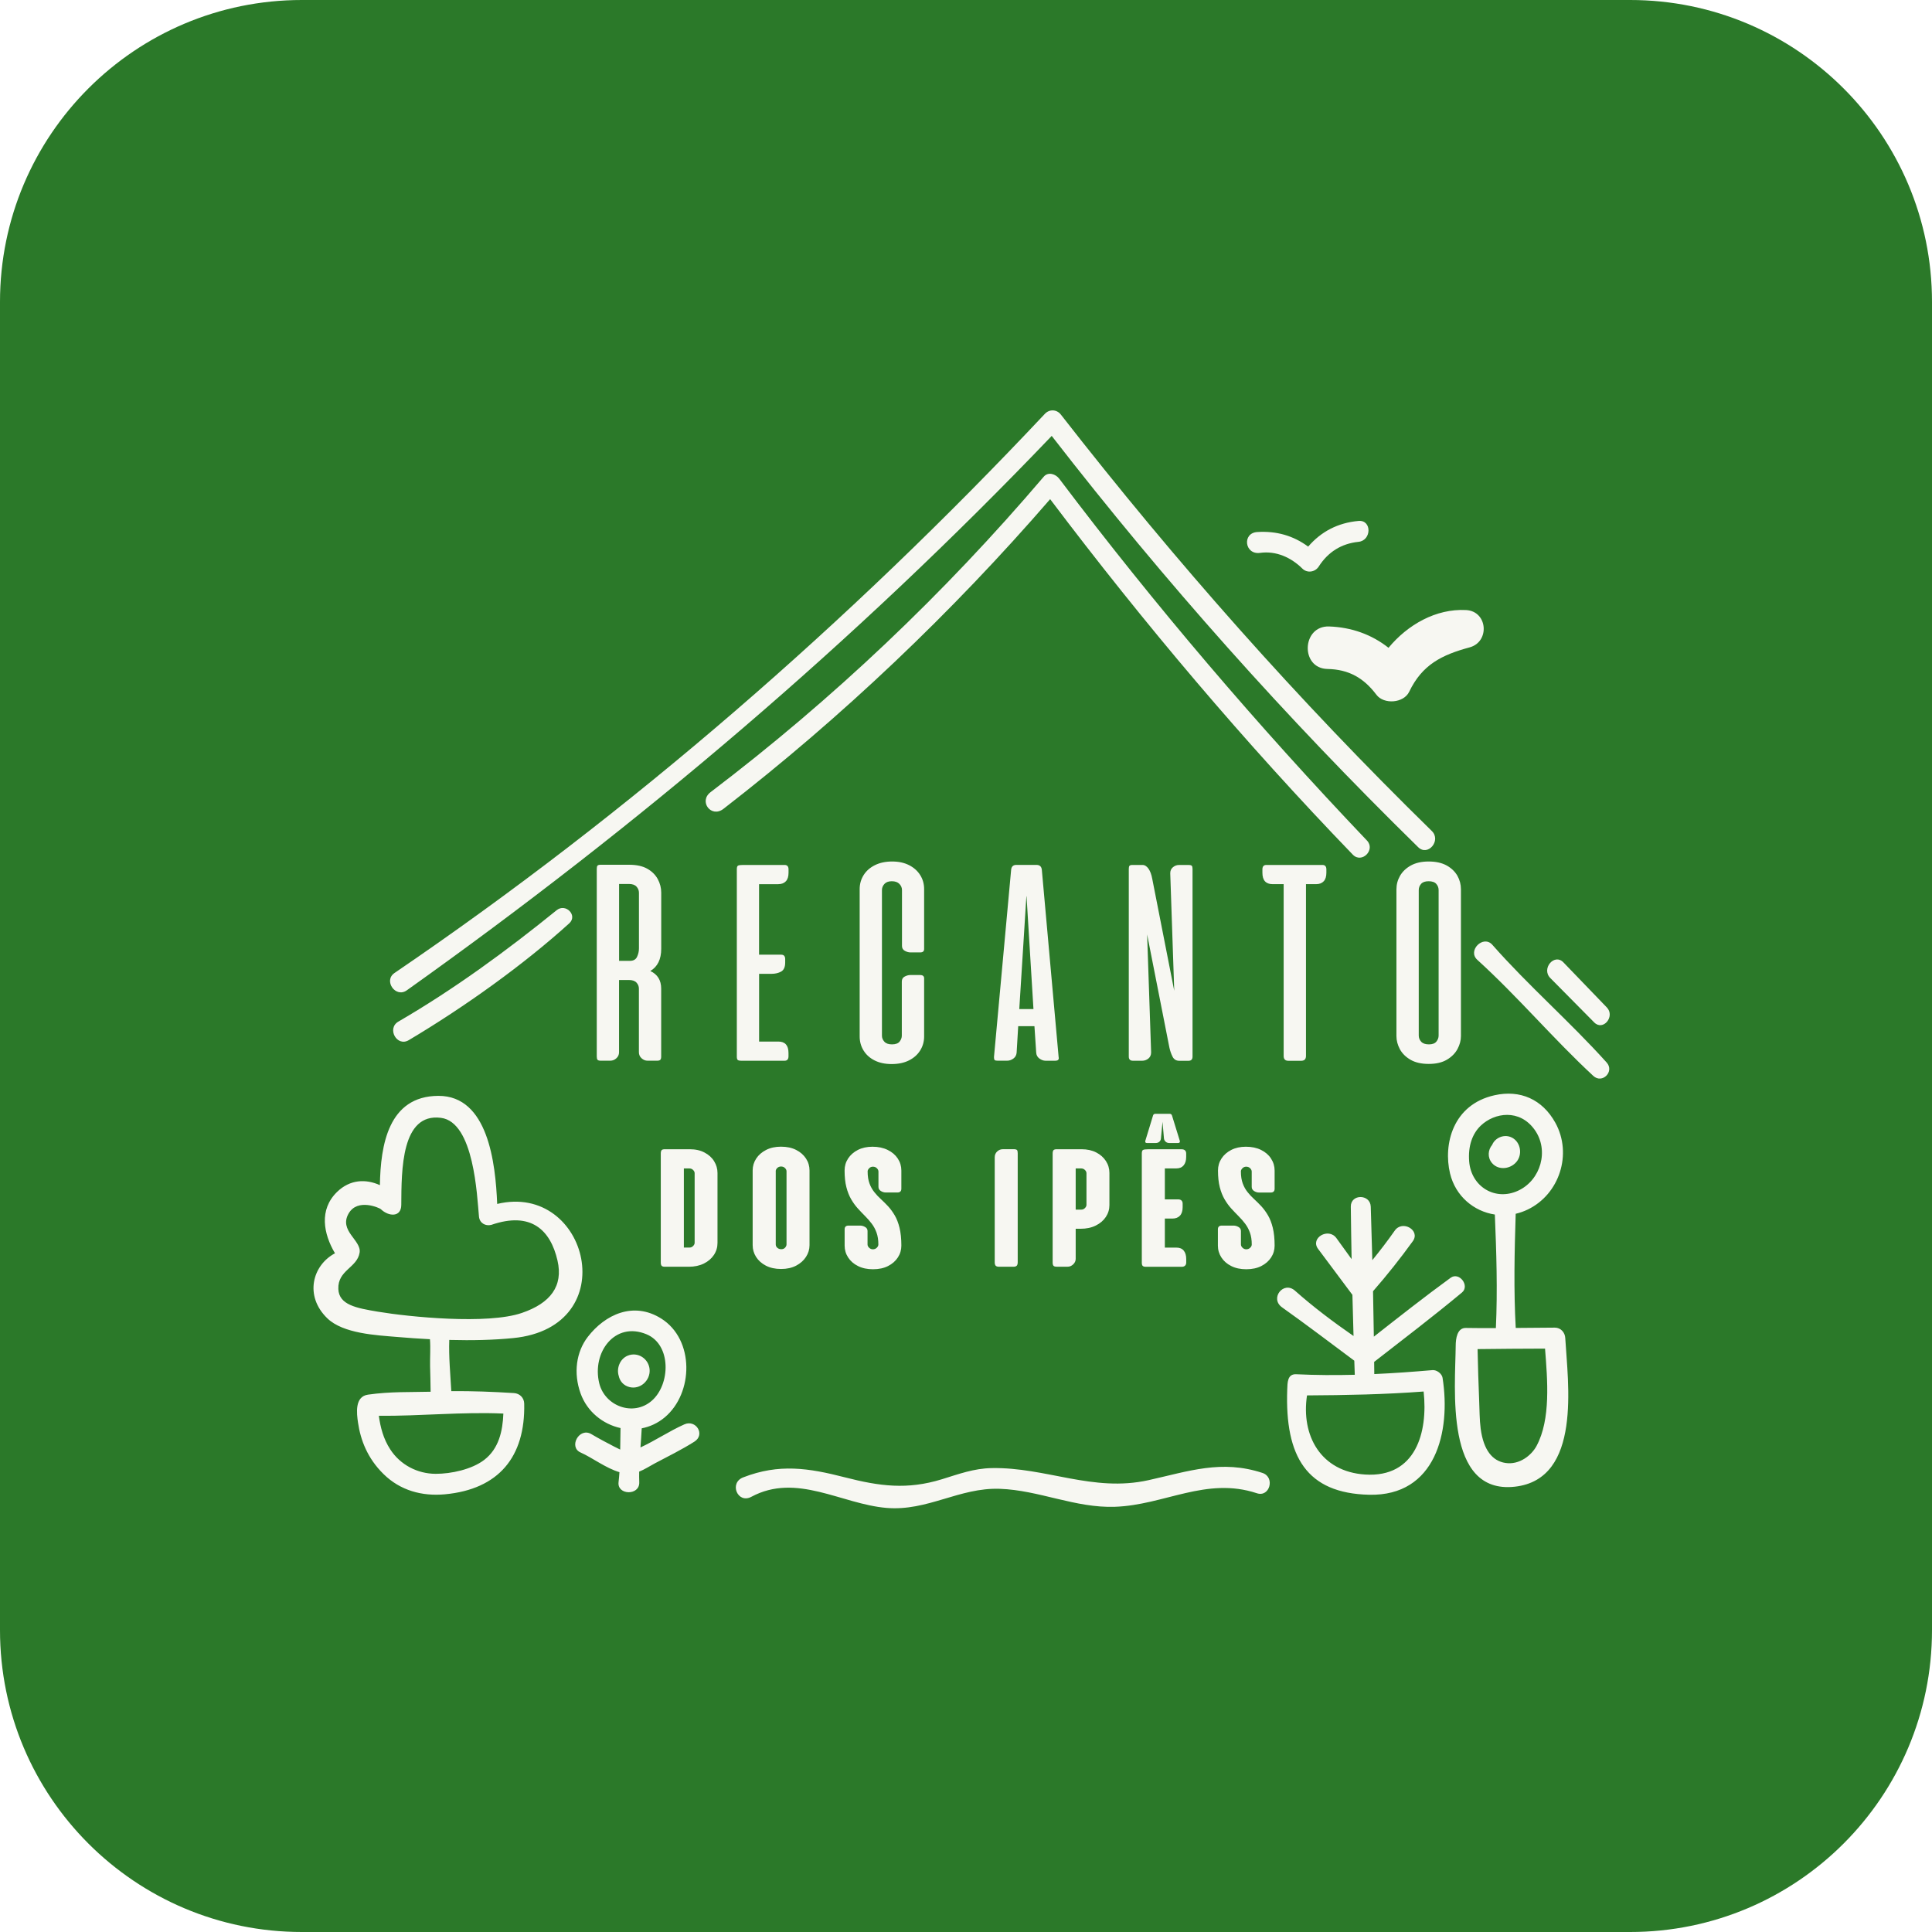
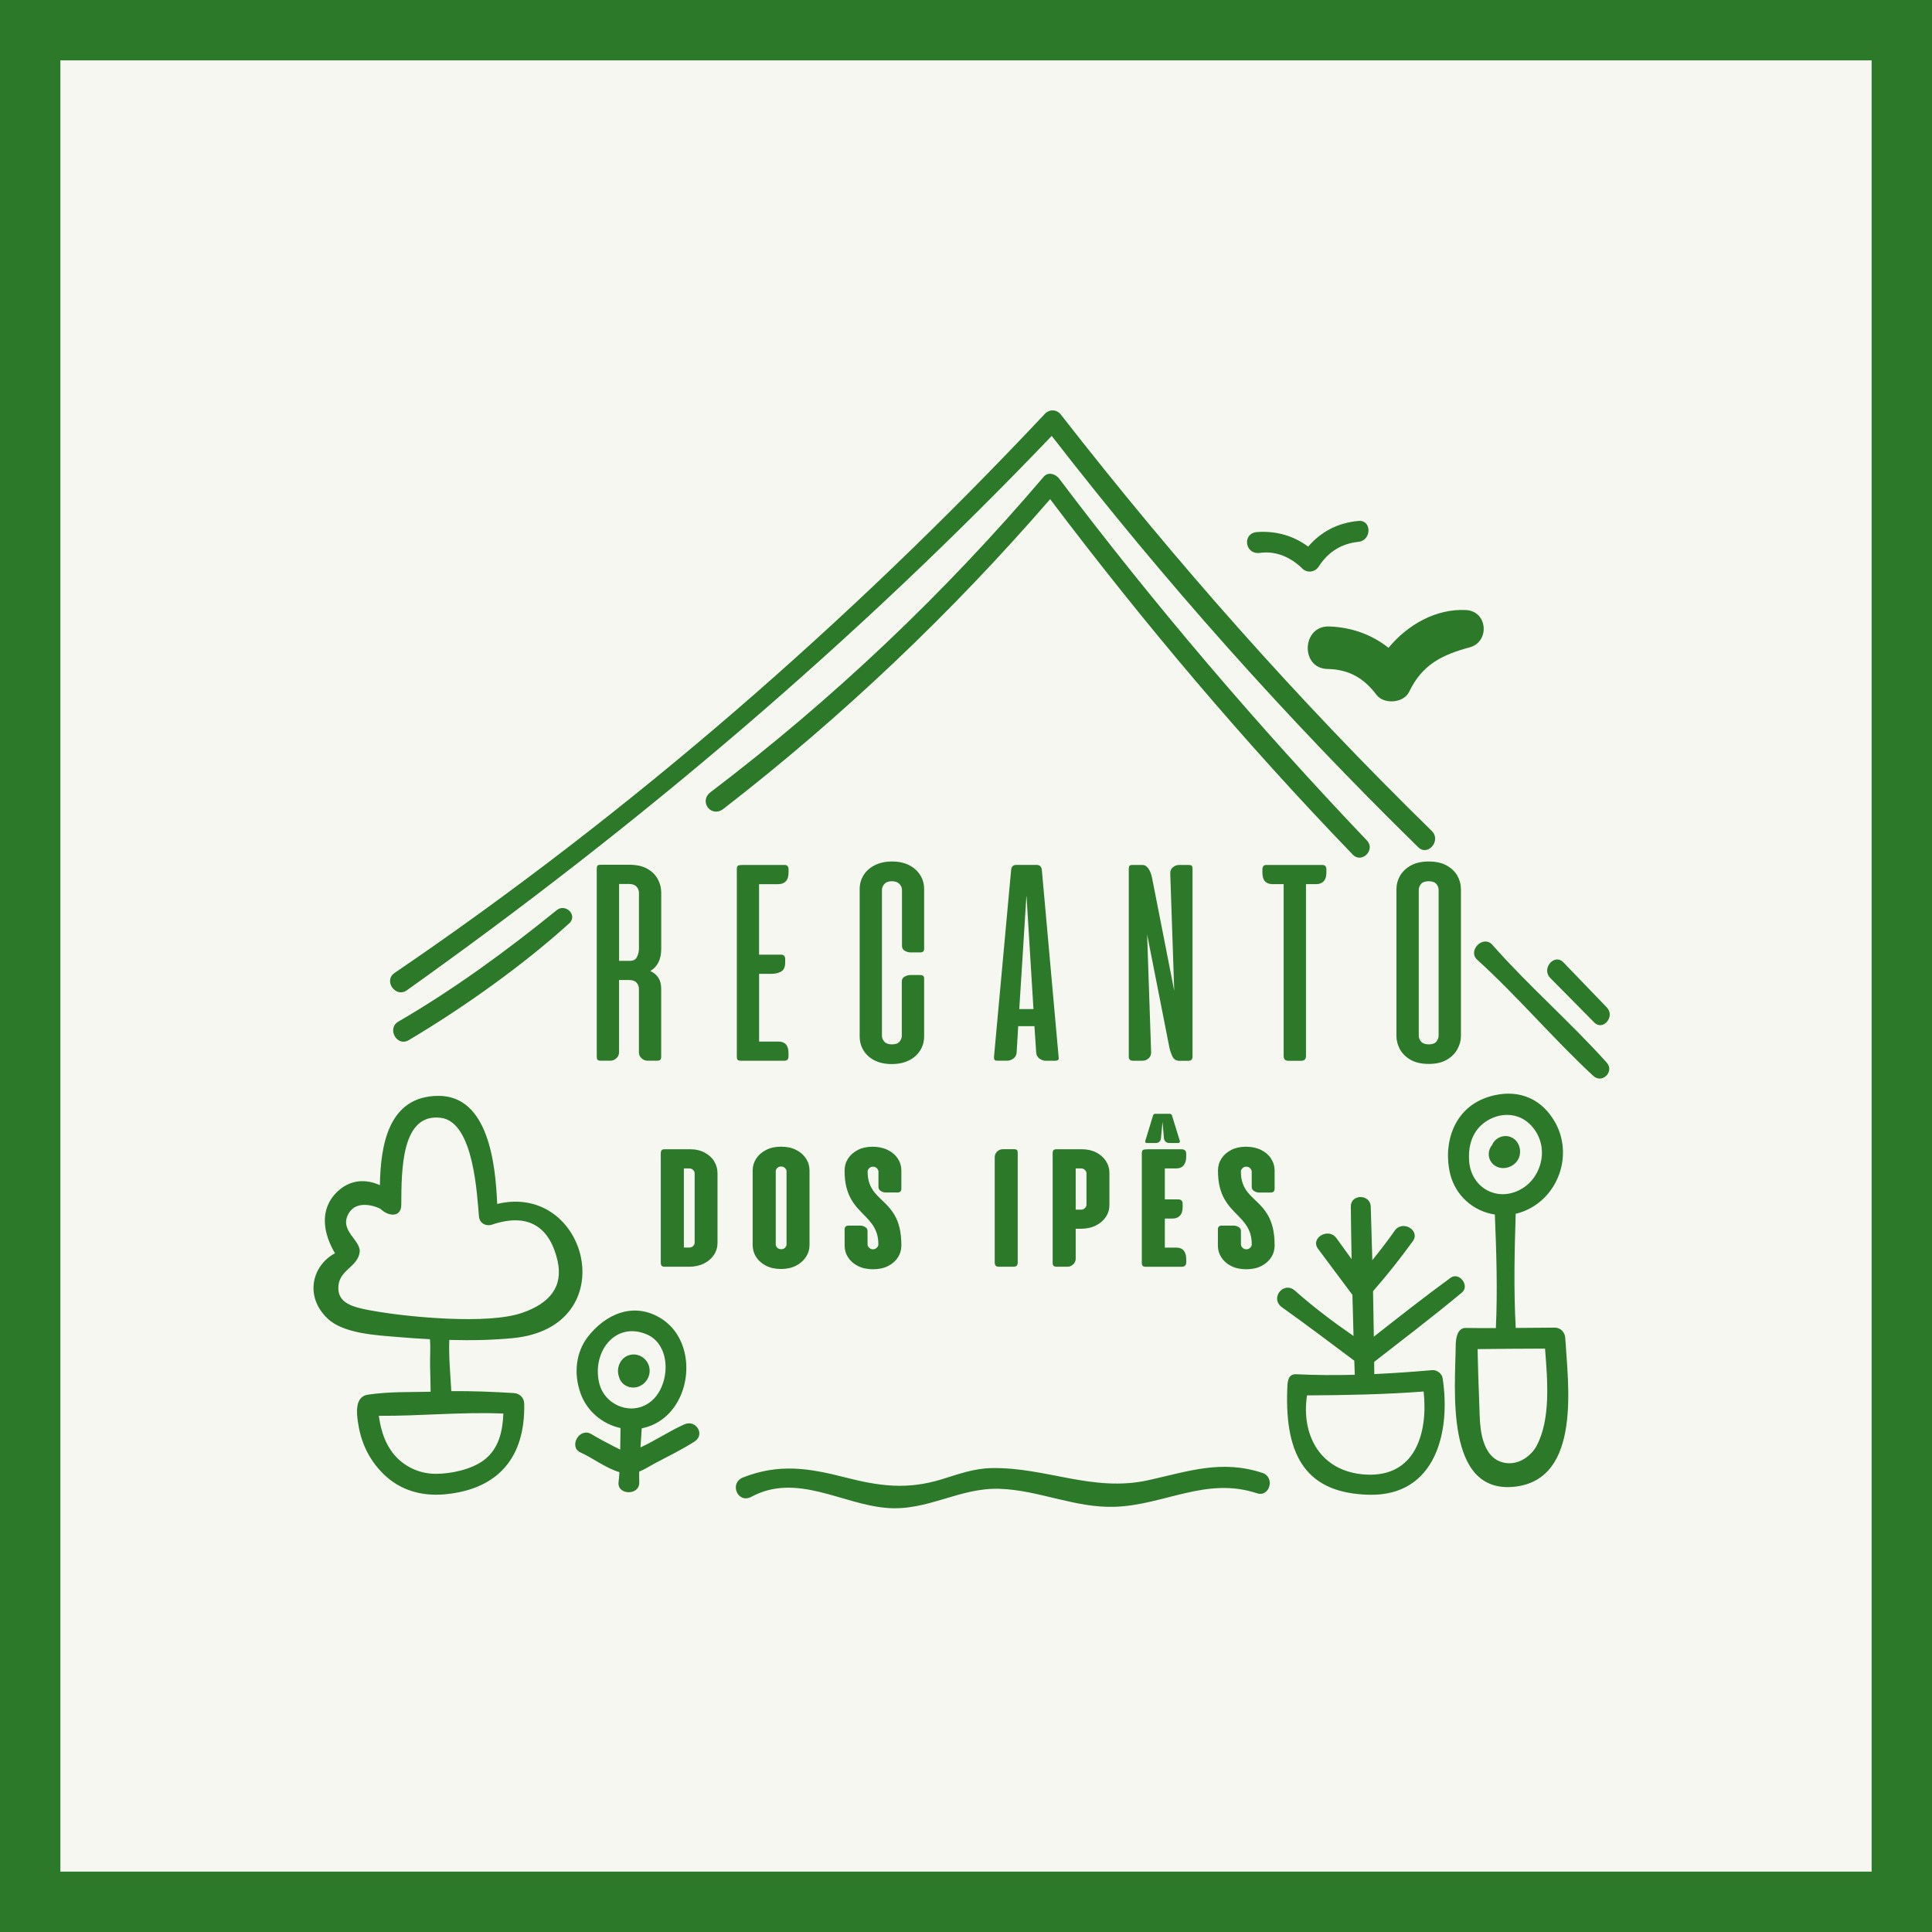
<svg xmlns="http://www.w3.org/2000/svg" width="32" height="32" viewBox="0 0 32 32">
-   <rect width="32" height="32" rx="5" fill="#2B7929" />
+   <rect width="32" height="32" fill="#F7F7F2" />
+   <rect x="0.5" y="0.5" width="31" height="31" fill="none" stroke="#2B7929" stroke-width="1" />
  <svg x="2" y="6" width="28" height="20" viewBox="0 0 3779 2645">
    <g>
      <g transform="translate(1324.68, 1496.616)">
	</g>
    </g>
-     <path fill="#F7F7F2" d="M639.4,1376.9C1159,1007.3,1640.5,598.5,2081.1,137.5c254.1,327.7,522.8,628.9,819.2,919.4  c21.8,21.4,52.2-15,30.5-36.2c-300-293.6-571.2-599.8-829.2-930.8c-9.3-12-25.7-12.6-36-1.5C1628.2,553.7,1140.3,978.7,612,1338.1  C586.7,1355.3,614.4,1394.7,639.4,1376.9z M2697.6,658.5c47.6,1,80.9,19.9,109.4,57.7c16.7,22.1,60.9,18.9,73.2-6.7  c29.1-60.8,73.1-82.5,135.2-99.3c45.6-12.4,40.4-80.9-8.1-83.4c-67.4-3.5-130.7,32.9-173.3,84.4c-37.3-29.6-82.7-46-132.8-47.7  C2640,561.5,2636.4,657.3,2697.6,658.5z M2546.8,399c36-5,69.4,10.2,94.6,35.1c11,10.9,28.7,7.9,36.7-4.7  c20.6-32.2,50.4-51.2,88.8-55.1c29.5-3,30.1-49.4,0-46.7c-46.1,4.1-83.7,23.9-112.5,57.4c-33-24.4-71-35.4-113.9-32.6  C2506.4,354.5,2512.2,403.7,2546.8,399z M974.4,1197.8c-113,91.6-229.3,176.6-353.8,249c-26.4,15.3-3.3,57.2,23.2,41.5  c126.2-75.1,257.6-169.4,358.8-261.2C1022.1,1209.3,994.5,1181.4,974.4,1197.8z M3066.1,1275.1c-20.2-22.9-56.4,12.9-33.6,33.6  c90.4,82.1,169.6,176.4,259.2,259.4c20,18.6,48.1-9.7,29.9-29.9C3239.9,1447.3,3146.8,1366.7,3066.1,1275.1z M2077.6,278.9  c209.9,278.2,434.6,543.8,676.6,794.7c20,20.7,51.4-10.8,31.6-31.6c-244.3-256.6-474.4-525.9-687.8-808.7  c-7.8-10.4-24.6-16.5-34.8-4.5c-223.4,262.3-470.3,496.6-744.7,705.1c-27.1,20.6,1.4,58.5,28.8,37.3  C1612.8,765.7,1857.7,532.9,2077.6,278.9z M2932.3,2225.9c-43.2,3.7-86.6,6.9-130.1,8.8c-0.1-9.1-0.2-18.1-0.3-27.2  c65.7-51.2,132.3-101.8,196.3-155.1c18.1-15.1-6.1-47-25.4-32.9c-58.2,42.4-114.9,87.1-171.6,131.6c-0.5-33.9-1.1-67.8-1.8-101.6  c31.4-35.9,60.9-73.1,88.9-111.8c17.6-24.3-23.2-48.3-40.4-23.6c-15.9,22.7-32.7,44.6-50.1,66c-1-39.9-2.2-79.8-3.5-119.6  c-1-28.6-45-28.8-44.6,0c0.4,39.1,1.1,78.2,1.8,117.3c-11.3-15.6-22.6-31.3-33.9-46.9c-17.8-24.7-59.3-0.4-41,24  c25.5,34.1,50.9,68.2,76.4,102.3c0.1,0.1,0.2,0.2,0.3,0.4c0.7,30.7,1.6,61.4,2.5,92c-45.4-31.4-90-65-130.9-101.3  c-25.5-22.6-57.1,17.2-28.8,37.3c54.5,38.7,107.8,79.3,161.4,119.2c0.4,10.5,0.7,21,1.1,31.5c-43.6,1.1-87.2,0.9-130.7-1.2  c-20.1-1-19.7,18.6-20.3,34.4c-5.3,149.8,43.4,231.8,183.1,235c148.8,3.4,183.1-141.1,164.1-261.5  C2953.3,2233.7,2941.6,2225,2932.3,2225.9z M2781.8,2459.3c-99.4-6.4-143.6-87.2-130-176.9c87.1-0.5,173.8-2.1,260.7-8.7  C2922.5,2365.1,2894.9,2466.5,2781.8,2459.3z M3121.7,1758.2c12.7-18,6-45.5-14.9-53.5c-16.3-6.2-34.8,2.4-41.1,17.6  c-9.4,11.3-10.9,28-0.5,40.5C3080.3,1780.8,3108.8,1776.3,3121.7,1758.2z M3205.8,2130.9c-29.1,0.1-58.2,0.4-87.4,0.7  c-4.7-84.4-2.8-170.7-0.1-255.2c9-2.1,18-5.2,26.7-9.4c71.2-34.1,100.3-124.3,62.1-193.8c-29.1-52.9-79-74.5-136-61.8  c-93.6,20.8-115,110-99.6,174.7c12.2,50.9,53.2,84.9,100.2,92c3.5,84,6.2,169.8,2.3,253.8c-22.4,0.1-44.8,0.1-67.2-0.3  c-19.5-0.3-22.5,24.2-22.6,39.3c-0.8,94.6-25.4,333,132,315.6c150.7-16.7,118.6-232.8,112.9-332.3  C3228.5,2141.7,3219.1,2130.9,3205.8,2130.9z M3014.3,1759.4c-2.7-34.4,7-62.1,26.1-80.2c30.7-29.1,86.5-37.7,120.2,9.3  c33,46.1,13.8,112.7-36.7,136.2C3072.6,1848.6,3018.8,1815.9,3014.3,1759.4z M3164.9,2395.4c-11.2,20.9-38.4,42.9-69.6,38  c-28.8-4.5-48.9-28.3-55.3-76.8c-2.6-19.9-2.4-41-3.3-61c-1.7-38.9-2.7-77.8-3.6-116.7c50.3-0.8,100.6-0.8,150.8-1.1  C3189.4,2248,3197,2335.8,3164.9,2395.4z M877,2154.3c249.5-24.3,168.5-349-35.5-299.9c-3.7-91.2-20.4-242.1-131.6-241.6  c-111.6,0.5-129.1,110-130.6,199.6c-31.5-14.3-67-12.9-95.8,15.2c-40.8,39.8-30.3,93.7-4.6,137.1c-50.6,26.9-68.8,95.5-17.1,145.4  c35.5,34.3,109.5,37.7,155.4,41.6c25.6,2.2,50.3,3.9,74,5.1c1.6,20.1-0.1,40.3,0.3,60.4c0.4,19.1,1.1,38,1.2,57  c-45.8,1.2-89.3-0.7-140,6.5c-29.9,4.3-25.5,41.3-22.2,63.2c5.6,37.8,20.7,78.9,57.1,114.5c37.3,36.6,85.8,49.8,136.9,45.1  c120.2-11.1,180.1-83.6,177.4-202.8c-0.3-13-10-22.7-22.9-23.5c-46.7-2.9-93.4-4.8-140.1-4.3c-2-37.7-5.9-76.8-4.5-114.5  C786.1,2159.8,833.4,2158.6,877,2154.3z M855.3,2323c-1.5,39.2-10.1,78.4-42.7,103.5c-27.8,21.4-74.2,31.3-108.6,31.2  c-40.8-0.1-79.2-20.1-101.6-54.7c-15.5-23.9-21.8-49.1-25.5-75C667.7,2328.8,763.9,2318.9,855.3,2323z M575.1,2095.3  c-48.1-8.1-87.3-15-88.7-50.8c-1.6-42.3,42.3-47.3,47.6-81.5c4.2-27.5-46.8-48.4-24.7-87.1c20.2-35.3,69.8-12.1,71.9-10  c17.7,17.1,45.7,18.7,45.9-9.2c0.4-78.4,0.1-206,88.5-194.8c74.3,9.3,80.8,174.8,85.2,220.8c1.4,14.3,14.1,21.8,27.5,18.5  c89-30.7,132.3,11.6,148,79.6c13.3,57.6-16.1,95.4-79.2,117.1C819.7,2124.7,643.9,2106.8,575.1,2095.3z M1260,2347.1  c-33.7,15-64.8,36.2-98.2,51.6c1-14.3,2.1-28.5,2.8-42.7c18.1-3.5,35.7-11.4,51.3-24.4c64.9-54.3,66.8-174.2-7.7-221  c-62.4-39.2-125.8-8.7-164.1,40.9c-26,33.7-32.5,81-16.2,126.4c14.7,41,50,68.9,89.3,77.5c-0.4,15.9-0.5,32-0.7,48.1  c-4-1.8-8.5-4.1-13.9-6.9c-17.1-8.8-34.1-17.9-50.7-27.7c-26.9-16-51.4,28.9-24,41.1c25.8,11.4,56.7,35.2,86.9,44  c-0.5,7.5-1.1,15-2,22.5c-3.3,29.1,47.4,30.5,46.3,0c-0.3-7.9-0.3-15.8-0.2-23.7c12.2-4.8,23.7-12.5,34.7-18.3  c29.8-15.8,60.3-30.7,88.7-48.7C1307.4,2370,1285.8,2335.7,1260,2347.1z M1069.6,2255.1c-16.7-68.8,35-138.7,105.6-109.4  c56.2,23.3,53.7,112.3,11.8,148.7C1145.5,2330.4,1082,2306.2,1069.6,2255.1z M3293.8,1448.6c19.9,20.1,47.5-13.5,28.2-33.5  c-32.3-33.6-64.7-67.1-97-100.7c-20.3-21.1-50,14.1-29.4,34.9C3228.4,1382.5,3261.1,1415.5,3293.8,1448.6z M2552.2,2455.7  c-91.4-30.1-164.3-3.9-254.8,16.2c-124.4,27.6-228.8-29.3-350.6-27c-39.8,0.7-73.4,13.3-111.1,24.9c-77.8,24-139.5,15.6-216.7-4.2  c-81.6-21-147.6-31.1-227.7,0.1c-32.1,12.5-12.1,59.8,18.3,43.4c101.2-54.4,201.2,16.2,302.1,24.8c91.9,7.8,162.6-45.8,253.3-42.7  c87.5,3,168.9,43.3,257.4,40.2c110.8-3.8,203.9-67.8,317.3-30.3C2568.5,2510.8,2581,2465.2,2552.2,2455.7z M1132.7,2193.8  c-17.1,7.4-24.8,28.2-19.5,45c2.5,11.6,10.4,21.5,24,25c24,6,46.4-14.5,45.1-38.5C1181,2200.8,1155.9,2183.8,1132.7,2193.8z   M1208.2,1284v-125.6c0-10.5-2.6-20.6-7.7-30.1c-5.2-9.5-12.9-17.3-23.4-23.2c-10.4-5.9-23.9-8.9-40.4-8.9H1073  c-3.6,0-6,0.6-7.2,1.9c-1.2,1.3-1.7,3.7-1.7,7.3v419.6c0,3.3,0.6,5.7,1.7,7.1c1.2,1.4,3.6,2.1,7.2,2.1h21.2c5.2,0,9.7-1.8,13.7-5.4  c4-3.6,6-8.1,6-13.5v-161.5h22c7.7,0,13.4,1.9,17,5.8c3.6,3.9,5.4,8.4,5.4,13.5v142.2c0,5.4,2,9.9,6,13.5c4,3.6,8.4,5.4,13.3,5.4  h21.3c3.6,0,6-0.7,7.3-2.1c1.3-1.4,1.9-3.8,1.9-7.1v-151.9c0-18.8-8.1-31.9-24.3-39.4C1200.1,1324.1,1208.2,1307.4,1208.2,1284z   M1158.4,1283.2c0,6.4-1.4,12.7-4.2,18.7c-2.8,6.1-8.2,9.1-16.2,9.1H1114v-171.9h22c7.7,0,13.4,2,17,6c3.6,4,5.4,8.6,5.4,13.7  V1283.2z M1470,1139.5c7.2,0,12.8-2.1,16.8-6.4c4-4.2,6-10.6,6-19.1v-7.4c0-6.7-3-10-8.9-10h-92c-5.9,0-9.8,0.5-11.8,1.4  c-1.9,0.9-2.9,3.5-2.9,7.9v419.2c0,3.6,0.6,6,1.9,7.3c1.3,1.3,4.3,1.9,8.9,1.9h95.8c5.9,0,8.9-3.3,8.9-10v-7.4  c0-17-7.6-25.5-22.8-25.5h-42.9V1340h27.8c8.2,0,15.4-1.7,21.4-5c6-3.4,9.1-10.1,9.1-20.1v-7.7c0-6.7-3-10-8.9-10h-49.5v-157.6H1470  z M1752.8,1288.6c4.2,2.3,8.3,3.5,12.2,3.5h22.4c5.7,0,8.5-2.6,8.5-7.7v-133.7c0-11.6-2.9-22-8.7-31.3c-5.8-9.3-14-16.7-24.7-22.2  c-10.7-5.5-23.4-8.3-38.1-8.3c-14.7,0-27.5,2.7-38.4,8.1c-10.9,5.4-19.4,12.8-25.3,22.2c-5.9,9.4-8.9,19.9-8.9,31.5v329.2  c0,11.6,2.9,22.1,8.7,31.5c5.8,9.4,14,16.8,24.7,22.2c10.7,5.4,23.4,8.1,38.1,8.1c14.9,0,27.8-2.7,38.6-8.1  c10.8-5.4,19.2-12.8,25.1-22.2c5.9-9.4,8.9-19.9,8.9-31.5v-129.8c0-4.9-3-7.4-8.9-7.4h-22.4c-3.6,0-7.6,1.1-12,3.3  c-4.4,2.2-6.6,6-6.6,11.4v121c0,4.4-1.6,8.7-4.8,12.9c-3.2,4.2-9,6.4-17.2,6.4c-7.7,0-13.4-2-17-6c-3.6-4-5.4-8.4-5.4-13.3v-325.7  c0-5.1,1.9-9.7,5.6-13.7c3.7-4,9.2-6,16.4-6c7.5,0,13.1,2,17,6c3.9,4,5.8,8.6,5.8,13.7v124.8  C1746.4,1282.6,1748.5,1286.3,1752.8,1288.6z M2042.5,1457.1l3.9,58.7c0.3,5.7,2.6,10.2,7.1,13.5c4.5,3.3,9.2,5,14.1,5h21.2  c5.4,0,8.1-1.9,8.1-5.8c0-0.5-0.1-1-0.2-1.5c-0.1-0.5-0.2-1-0.2-1.6l-37.5-418.1c-0.8-7.2-4.8-10.8-12-10.8H2002  c-7,0-10.8,3.6-11.6,10.8l-38.3,418.1v1.9c0,2.6,0.5,4.4,1.5,5.4c1,1,3.2,1.5,6.6,1.5h21.2c5.2,0,9.9-1.7,14.3-5  c4.4-3.3,6.7-7.9,7-13.5l3.5-58.7H2042.5z M2024.4,1167.7l0.4-1.6l15.5,252.7h-31.7L2024.4,1167.7z M2395.9,1525.1v-419.6  c0-3.3-0.5-5.7-1.6-6.9c-1-1.3-3.5-1.9-7.3-1.9h-21.6c-4.9,0-9.4,1.7-13.3,5c-4,3.3-6,7.7-6,13.1v1.1l8.9,262l-49.1-250  c-1.8-9.8-4.6-17.5-8.5-23c-3.9-5.5-8.4-8.3-13.5-8.3h-21.6c-3.9,0-6.3,0.6-7.4,1.9c-1,1.3-1.5,3.6-1.5,6.9v419.6  c0,6.2,3.1,9.3,9.3,9.3h20.5c5.4,0,10.1-1.7,14.1-5c4-3.3,6-7.9,6-13.5v-1.1l-8.9-262.8l49.8,253.1c1.6,7.2,3.9,13.9,7,20.1  c3.1,6.2,8.1,9.3,15.1,9.3h20.5C2392.8,1534.4,2395.9,1531.3,2395.9,1525.1z M2610.1,1534.4h28.6c7.2,0,10.8-3.6,10.8-10.8v-384.1  h22.8c7.2,0,12.8-2.1,16.8-6.4c4-4.2,6-10.6,6-19.1v-7.4c0-6.7-3-10-8.9-10H2561c-5.9,0-8.9,3.3-8.9,10v7.4c0,17,7.6,25.5,22.8,25.5  h24.7v384.1C2599.6,1530.8,2603.1,1534.4,2610.1,1534.4z M2964,1097.8c-10.7-5.9-24.2-8.9-40.4-8.9c-15.7,0-28.9,3-39.6,8.9  c-10.7,5.9-18.7,13.6-24.2,23c-5.4,9.4-8.1,19.5-8.1,30.3v328c0,10,2.6,19.8,7.7,29.4c5.2,9.5,13.1,17.4,23.8,23.6  c10.7,6.2,24.3,9.3,40.8,9.3c16.5,0,30-3.2,40.6-9.5c10.6-6.3,18.4-14.2,23.6-23.8c5.1-9.5,7.7-19.2,7.7-29v-328  c0-10.8-2.6-20.9-7.9-30.3C2982.6,1111.4,2974.6,1103.7,2964,1097.8z M2946,1478c0,4.9-1.7,9.4-5,13.5c-3.3,4.1-8.9,6.2-16.6,6.2  c-8,0-13.8-2-17.4-6c-3.6-4-5.4-8.6-5.4-13.7v-325.3c0-5.1,1.7-9.7,5.2-13.7c3.5-4,9.1-6,16.8-6c8,0,13.7,2,17.2,6  c3.5,4,5.2,8.6,5.2,13.7V1478z M1305,1739.5c-9.3-5-20.4-7.4-33.3-7.4h-55.2c-3.7,0-6.2,0.7-7.4,2.1c-1.2,1.4-1.9,3.9-1.9,7.4v243.7  c0,3.4,0.6,5.8,1.9,7.3c1.2,1.5,3.7,2.2,7.4,2.2h53.3c12.8,0,24-2.4,33.6-7.1c9.6-4.7,17.1-11.1,22.5-19.2c5.4-8.1,8.1-17.1,8.1-27  v-156.3c0-9.4-2.5-18.1-7.5-26.2C1321.6,1750.9,1314.4,1744.4,1305,1739.5z M1282.9,1941.2c0,2.5-1.1,4.9-3.4,7.2  c-2.2,2.3-4.9,3.5-8,3.5h-12.7V1775h11.8c3.6,0,6.5,1.1,8.8,3.4c2.3,2.2,3.5,4.7,3.5,7.3V1941.2z M1442.2,1992.4  c9.5,4.9,20.8,7.4,34,7.4c12.8,0,24-2.5,33.5-7.4c9.5-5,16.9-11.5,22.1-19.6c5.3-8.1,7.9-16.9,7.9-26.3v-167.1  c0-9.6-2.6-18.4-7.8-26.4c-5.2-8-12.5-14.5-22-19.3c-9.5-4.9-20.8-7.3-34-7.3c-12.7,0-23.8,2.4-33.3,7.3  c-9.5,4.9-16.9,11.3-22.1,19.3c-5.2,8-7.9,16.8-7.9,26.4v167.1c0,9.4,2.5,18.2,7.6,26.3C1425.4,1980.9,1432.7,1987.5,1442.2,1992.4z   M1464.1,1781.4c0-2.6,1.1-5.1,3.4-7.3c2.2-2.2,5.1-3.4,8.5-3.4c3.6,0,6.5,1.1,8.8,3.4c2.3,2.2,3.5,4.7,3.5,7.3v163.5  c0,2.3-1,4.7-3.1,7.1c-2.1,2.4-4.9,3.6-8.5,3.6c-3.6,0-6.5-1-8.9-3.1c-2.4-2.1-3.6-4.6-3.6-7.5V1781.4z M1699,1825.4  c3.5,2.2,7.2,3.4,11,3.4h26.2c5.9,0,8.8-2.9,8.8-8.6v-40.6c0-9.7-2.7-18.6-8-26.7c-5.3-8-12.8-14.5-22.5-19.2  c-9.7-4.8-21-7.2-34-7.2c-12.5,0-23.4,2.4-32.8,7.2c-9.3,4.8-16.6,11.2-21.8,19.2c-5.2,8-7.8,16.9-7.8,26.7c0,14.4,1.3,26.8,4,37.3  c2.7,10.5,6.3,19.6,10.8,27.2c4.5,7.7,9.4,14.5,14.8,20.4c5.4,5.9,10.8,11.6,16.2,17c5.4,5.4,10.4,11,14.8,16.9  c4.5,5.9,8.1,12.6,10.8,20.1c2.7,7.5,4.1,16.3,4.1,26.6c0,2.5-1.2,4.9-3.5,7.2c-2.3,2.3-5.3,3.5-8.8,3.5c-3.2,0-6-1.2-8.4-3.5  c-2.3-2.3-3.5-4.7-3.5-7.2V1915c0-4-1.8-7.1-5.5-9.1c-3.6-2.1-7.3-3.1-11-3.1H1627c-5.9,0-8.8,2.8-8.8,8.4v36.4  c0,9.6,2.6,18.4,7.8,26.4c5.2,8,12.5,14.5,22,19.2c9.5,4.8,20.7,7.2,33.5,7.2c13.1,0,24.4-2.4,33.8-7.2c9.4-4.8,16.7-11.2,21.9-19.2  c5.2-8,7.8-16.8,7.8-26.4c0-15.6-1.4-28.9-4.1-39.9c-2.7-11-6.3-20.3-10.8-27.9c-4.5-7.6-9.4-14.3-14.7-20.1  c-5.3-5.7-10.7-11-16.1-16c-5.4-4.9-10.4-10.2-14.8-15.8c-4.5-5.6-8.1-12-10.8-19.4c-2.7-7.3-4.1-16.3-4.1-27c0-2.2,1.1-4.4,3.4-6.8  c2.2-2.4,5.1-3.6,8.5-3.6c3.6,0,6.5,1.2,8.8,3.5c2.3,2.3,3.5,4.8,3.5,7.4v34.3C1693.8,1820.1,1695.5,1823.1,1699,1825.4z   M1971.3,1732.1c-4.5,0-8.5,1.7-12.2,5.1c-3.6,3.4-5.4,7.7-5.4,13v234.6c0,3.7,0.8,6.3,2.3,7.8c1.5,1.5,4.1,2.2,7.6,2.2h31.5  c3.6,0,6.1-0.7,7.7-2.2c1.5-1.5,2.3-4.1,2.3-7.8v-243.7c0-3.6-0.5-5.9-1.6-7.2c-1.1-1.2-3.6-1.9-7.6-1.9H1971.3z M2092.5,1994.7  h24.3c4.5,0,8.6-1.7,12.3-5.2c3.7-3.5,5.6-7.6,5.6-12.4v-67.2h10.9c13,0,24.3-2.4,34-7.2c9.7-4.8,17.2-11.2,22.5-19.2  c5.3-8,8-16.9,8-26.7v-71.6c0-9.7-2.6-18.6-7.8-26.7c-5.2-8-12.4-14.5-21.7-19.2c-9.3-4.8-20.2-7.2-32.9-7.2h-55.2  c-3.7,0-6.2,0.7-7.4,2.1c-1.2,1.4-1.9,3.9-1.9,7.4v243.7c0,3.4,0.6,5.8,1.9,7.3C2086.3,1994,2088.8,1994.7,2092.5,1994.7z   M2134.7,1775h11.8c3.6,0,6.5,1.1,8.8,3.4c2.3,2.2,3.5,4.7,3.5,7.3v70.7c0,2.5-1.1,4.9-3.4,7.2c-2.2,2.3-4.9,3.5-8,3.5h-12.7V1775z   M2313.4,1718.2c3.6,0,6.4-1,8.5-3c2.1-2,3.2-4.5,3.4-7.4l3.5-37.1l3.2,37.1c0.3,2.9,1.5,5.4,3.7,7.4c2.2,2,4.9,3,8.4,3h19.2  c1.7,0,2.8-0.3,3.5-1c0.6-0.7,0.9-1.7,0.9-3.1l-17.6-57c-0.8-2.8-2.5-4.2-5.3-4.2h-32c-2.8,0-4.6,1.4-5.3,4.2l-17.4,57  c0,1.4,0.3,2.4,0.8,3.1c0.5,0.7,1.7,1,3.4,1H2313.4z M2359.7,1775c7.1,0,12.5-2.3,16.3-6.8c3.8-4.6,5.7-10.9,5.7-18.9v-7.6  c0-3.1-0.9-5.5-2.7-7.1c-1.8-1.6-4.2-2.4-7.3-2.4h-75.1c-5.6,0-9.3,0.5-11.2,1.4c-1.9,0.9-2.9,3.6-2.9,8.1v243.9  c0,3.4,0.6,5.8,1.9,7.2c1.2,1.4,3.8,2.1,7.6,2.1h79.8c3.1,0,5.5-0.8,7.3-2.5c1.8-1.7,2.7-4,2.7-7v-7.7c0-8.2-1.9-14.5-5.6-19  c-3.7-4.5-9.2-6.7-16.5-6.7H2334v-64.9h16.9c7.3,0,12.9-2.2,16.9-6.5c4-4.3,6-10.7,6-19v-7.9c0-3.1-0.9-5.4-2.7-7.1  c-1.8-1.6-4.2-2.4-7.3-2.4H2334V1775H2359.7z M2549.2,1733.7c-9.7-4.8-21-7.2-34-7.2c-12.5,0-23.4,2.4-32.8,7.2  c-9.3,4.8-16.6,11.2-21.8,19.2c-5.2,8-7.8,16.9-7.8,26.7c0,14.4,1.3,26.8,4,37.3c2.7,10.5,6.3,19.6,10.8,27.2  c4.5,7.7,9.4,14.5,14.8,20.4c5.4,5.9,10.8,11.6,16.2,17c5.4,5.4,10.4,11,14.8,16.9c4.5,5.9,8.1,12.6,10.8,20.1  c2.7,7.5,4.1,16.3,4.1,26.6c0,2.5-1.2,4.9-3.5,7.2c-2.3,2.3-5.3,3.5-8.8,3.5c-3.2,0-6-1.2-8.4-3.5c-2.3-2.3-3.5-4.7-3.5-7.2V1915  c0-4-1.8-7.1-5.5-9.1c-3.6-2.1-7.3-3.1-11-3.1h-26.2c-5.9,0-8.8,2.8-8.8,8.4v36.4c0,9.6,2.6,18.4,7.8,26.4c5.2,8,12.5,14.5,22,19.2  c9.5,4.8,20.7,7.2,33.5,7.2c13.1,0,24.4-2.4,33.8-7.2c9.4-4.8,16.7-11.2,21.9-19.2c5.2-8,7.8-16.8,7.8-26.4  c0-15.6-1.4-28.9-4.1-39.9c-2.7-11-6.3-20.3-10.8-27.9c-4.5-7.6-9.4-14.3-14.7-20.1c-5.3-5.7-10.7-11-16.1-16  c-5.4-4.9-10.4-10.2-14.8-15.8c-4.5-5.6-8.1-12-10.8-19.4c-2.7-7.3-4.1-16.3-4.1-27c0-2.2,1.1-4.4,3.4-6.8c2.2-2.4,5.1-3.6,8.5-3.6  c3.6,0,6.5,1.2,8.8,3.5c2.3,2.3,3.5,4.8,3.5,7.4v34.3c0,3.9,1.7,6.9,5.2,9.2c3.5,2.2,7.2,3.4,11,3.4h26.2c5.9,0,8.8-2.9,8.8-8.6  v-40.6c0-9.7-2.7-18.6-8-26.7C2566.3,1744.9,2558.8,1738.5,2549.2,1733.7z" />
+     <path fill="#2B7929" d="M639.4,1376.9C1159,1007.3,1640.5,598.5,2081.1,137.5c254.1,327.7,522.8,628.9,819.2,919.4  c21.8,21.4,52.2-15,30.5-36.2c-300-293.6-571.2-599.8-829.2-930.8c-9.3-12-25.7-12.6-36-1.5C1628.2,553.7,1140.3,978.7,612,1338.1  C586.7,1355.3,614.4,1394.7,639.4,1376.9z M2697.6,658.5c47.6,1,80.9,19.9,109.4,57.7c16.7,22.1,60.9,18.9,73.2-6.7  c29.1-60.8,73.1-82.5,135.2-99.3c45.6-12.4,40.4-80.9-8.1-83.4c-67.4-3.5-130.7,32.9-173.3,84.4c-37.3-29.6-82.7-46-132.8-47.7  C2640,561.5,2636.4,657.3,2697.6,658.5z M2546.8,399c36-5,69.4,10.2,94.6,35.1c11,10.9,28.7,7.9,36.7-4.7  c20.6-32.2,50.4-51.2,88.8-55.1c29.5-3,30.1-49.4,0-46.7c-46.1,4.1-83.7,23.9-112.5,57.4c-33-24.4-71-35.4-113.9-32.6  C2506.4,354.5,2512.2,403.7,2546.8,399z M974.4,1197.8c-113,91.6-229.3,176.6-353.8,249c-26.4,15.3-3.3,57.2,23.2,41.5  c126.2-75.1,257.6-169.4,358.8-261.2C1022.1,1209.3,994.5,1181.4,974.4,1197.8z M3066.1,1275.1c-20.2-22.9-56.4,12.9-33.6,33.6  c90.4,82.1,169.6,176.4,259.2,259.4c20,18.6,48.1-9.7,29.9-29.9C3239.9,1447.3,3146.8,1366.7,3066.1,1275.1z M2077.6,278.9  c209.9,278.2,434.6,543.8,676.6,794.7c20,20.7,51.4-10.8,31.6-31.6c-244.3-256.6-474.4-525.9-687.8-808.7  c-7.8-10.4-24.6-16.5-34.8-4.5c-223.4,262.3-470.3,496.6-744.7,705.1c-27.1,20.6,1.4,58.5,28.8,37.3  C1612.8,765.7,1857.7,532.9,2077.6,278.9z M2932.3,2225.9c-43.2,3.7-86.6,6.9-130.1,8.8c-0.1-9.1-0.2-18.1-0.3-27.2  c65.7-51.2,132.3-101.8,196.3-155.1c18.1-15.1-6.1-47-25.4-32.9c-58.2,42.4-114.9,87.1-171.6,131.6c-0.5-33.9-1.1-67.8-1.8-101.6  c31.4-35.9,60.9-73.1,88.9-111.8c17.6-24.3-23.2-48.3-40.4-23.6c-15.9,22.7-32.7,44.6-50.1,66c-1-39.9-2.2-79.8-3.5-119.6  c-1-28.6-45-28.8-44.6,0c0.4,39.1,1.1,78.2,1.8,117.3c-11.3-15.6-22.6-31.3-33.9-46.9c-17.8-24.7-59.3-0.4-41,24  c25.5,34.1,50.9,68.2,76.4,102.3c0.1,0.1,0.2,0.2,0.3,0.4c0.7,30.7,1.6,61.4,2.5,92c-45.4-31.4-90-65-130.9-101.3  c-25.5-22.6-57.1,17.2-28.8,37.3c54.5,38.7,107.8,79.3,161.4,119.2c0.4,10.5,0.7,21,1.1,31.5c-43.6,1.1-87.2,0.9-130.7-1.2  c-20.1-1-19.7,18.6-20.3,34.4c-5.3,149.8,43.4,231.8,183.1,235c148.8,3.4,183.1-141.1,164.1-261.5  C2953.3,2233.7,2941.6,2225,2932.3,2225.9z M2781.8,2459.3c-99.4-6.4-143.6-87.2-130-176.9c87.1-0.5,173.8-2.1,260.7-8.7  C2922.5,2365.1,2894.9,2466.5,2781.8,2459.3z M3121.7,1758.2c12.7-18,6-45.5-14.9-53.5c-16.3-6.2-34.8,2.4-41.1,17.6  c-9.4,11.3-10.9,28-0.5,40.5C3080.3,1780.8,3108.8,1776.3,3121.7,1758.2z M3205.8,2130.9c-29.1,0.1-58.2,0.4-87.4,0.7  c-4.7-84.4-2.8-170.7-0.1-255.2c9-2.1,18-5.2,26.7-9.4c71.2-34.1,100.3-124.3,62.1-193.8c-29.1-52.9-79-74.5-136-61.8  c-93.6,20.8-115,110-99.6,174.7c12.2,50.9,53.2,84.9,100.2,92c3.5,84,6.2,169.8,2.3,253.8c-22.4,0.1-44.8,0.1-67.2-0.3  c-19.5-0.3-22.5,24.2-22.6,39.3c-0.8,94.6-25.4,333,132,315.6c150.7-16.7,118.6-232.8,112.9-332.3  C3228.5,2141.7,3219.1,2130.9,3205.8,2130.9z M3014.3,1759.4c-2.7-34.4,7-62.1,26.1-80.2c30.7-29.1,86.5-37.7,120.2,9.3  c33,46.1,13.8,112.7-36.7,136.2C3072.6,1848.6,3018.8,1815.9,3014.3,1759.4z M3164.9,2395.4c-11.2,20.9-38.4,42.9-69.6,38  c-28.8-4.5-48.9-28.3-55.3-76.8c-2.6-19.9-2.4-41-3.3-61c-1.7-38.9-2.7-77.8-3.6-116.7c50.3-0.8,100.6-0.8,150.8-1.1  C3189.4,2248,3197,2335.8,3164.9,2395.4z M877,2154.3c249.5-24.3,168.5-349-35.5-299.9c-3.7-91.2-20.4-242.1-131.6-241.6  c-111.6,0.5-129.1,110-130.6,199.6c-31.5-14.3-67-12.9-95.8,15.2c-40.8,39.8-30.3,93.7-4.6,137.1c-50.6,26.9-68.8,95.5-17.1,145.4  c35.5,34.3,109.5,37.7,155.4,41.6c25.6,2.2,50.3,3.9,74,5.1c1.6,20.1-0.1,40.3,0.3,60.4c0.4,19.1,1.1,38,1.2,57  c-45.8,1.2-89.3-0.7-140,6.5c-29.9,4.3-25.5,41.3-22.2,63.2c5.6,37.8,20.7,78.9,57.1,114.5c37.3,36.6,85.8,49.8,136.9,45.1  c120.2-11.1,180.1-83.6,177.4-202.8c-0.3-13-10-22.7-22.9-23.5c-46.7-2.9-93.4-4.8-140.1-4.3c-2-37.7-5.9-76.8-4.5-114.5  C786.1,2159.8,833.4,2158.6,877,2154.3z M855.3,2323c-1.5,39.2-10.1,78.4-42.7,103.5c-27.8,21.4-74.2,31.3-108.6,31.2  c-40.8-0.1-79.2-20.1-101.6-54.7c-15.5-23.9-21.8-49.1-25.5-75C667.7,2328.8,763.9,2318.9,855.3,2323z M575.1,2095.3  c-48.1-8.1-87.3-15-88.7-50.8c-1.6-42.3,42.3-47.3,47.6-81.5c4.2-27.5-46.8-48.4-24.7-87.1c20.2-35.3,69.8-12.1,71.9-10  c17.7,17.1,45.7,18.7,45.9-9.2c0.4-78.4,0.1-206,88.5-194.8c74.3,9.3,80.8,174.8,85.2,220.8c1.4,14.3,14.1,21.8,27.5,18.5  c89-30.7,132.3,11.6,148,79.6c13.3,57.6-16.1,95.4-79.2,117.1C819.7,2124.7,643.9,2106.8,575.1,2095.3z M1260,2347.1  c-33.7,15-64.8,36.2-98.2,51.6c1-14.3,2.1-28.5,2.8-42.7c18.1-3.5,35.7-11.4,51.3-24.4c64.9-54.3,66.8-174.2-7.7-221  c-62.4-39.2-125.8-8.7-164.1,40.9c-26,33.7-32.5,81-16.2,126.4c14.7,41,50,68.9,89.3,77.5c-0.4,15.9-0.5,32-0.7,48.1  c-4-1.8-8.5-4.1-13.9-6.9c-17.1-8.8-34.1-17.9-50.7-27.7c-26.9-16-51.4,28.9-24,41.1c25.8,11.4,56.7,35.2,86.9,44  c-0.5,7.5-1.1,15-2,22.5c-3.3,29.1,47.4,30.5,46.3,0c-0.3-7.9-0.3-15.8-0.2-23.7c12.2-4.8,23.7-12.5,34.7-18.3  c29.8-15.8,60.3-30.7,88.7-48.7C1307.4,2370,1285.8,2335.7,1260,2347.1z M1069.6,2255.1c-16.7-68.8,35-138.7,105.6-109.4  c56.2,23.3,53.7,112.3,11.8,148.7C1145.5,2330.4,1082,2306.2,1069.6,2255.1z M3293.8,1448.6c19.9,20.1,47.5-13.5,28.2-33.5  c-32.3-33.6-64.7-67.1-97-100.7c-20.3-21.1-50,14.1-29.4,34.9C3228.4,1382.5,3261.1,1415.5,3293.8,1448.6z M2552.2,2455.7  c-91.4-30.1-164.3-3.9-254.8,16.2c-124.4,27.6-228.8-29.3-350.6-27c-39.8,0.7-73.4,13.3-111.1,24.9c-77.8,24-139.5,15.6-216.7-4.2  c-81.6-21-147.6-31.1-227.7,0.1c-32.1,12.5-12.1,59.8,18.3,43.4c101.2-54.4,201.2,16.2,302.1,24.8c91.9,7.8,162.6-45.8,253.3-42.7  c87.5,3,168.9,43.3,257.4,40.2c110.8-3.8,203.9-67.8,317.3-30.3C2568.5,2510.8,2581,2465.2,2552.2,2455.7z M1132.7,2193.8  c-17.1,7.4-24.8,28.2-19.5,45c2.5,11.6,10.4,21.5,24,25c24,6,46.4-14.5,45.1-38.5C1181,2200.8,1155.9,2183.8,1132.7,2193.8z   M1208.2,1284v-125.6c0-10.5-2.6-20.6-7.7-30.1c-5.2-9.5-12.9-17.3-23.4-23.2c-10.4-5.9-23.9-8.9-40.4-8.9H1073  c-3.6,0-6,0.6-7.2,1.9c-1.2,1.3-1.7,3.7-1.7,7.3v419.6c0,3.3,0.6,5.7,1.7,7.1c1.2,1.4,3.6,2.1,7.2,2.1h21.2c5.2,0,9.7-1.8,13.7-5.4  c4-3.6,6-8.1,6-13.5v-161.5h22c7.7,0,13.4,1.9,17,5.8c3.6,3.9,5.4,8.4,5.4,13.5v142.2c0,5.4,2,9.9,6,13.5c4,3.6,8.4,5.4,13.3,5.4  h21.3c3.6,0,6-0.7,7.3-2.1c1.3-1.4,1.9-3.8,1.9-7.1v-151.9c0-18.8-8.1-31.9-24.3-39.4C1200.1,1324.1,1208.2,1307.4,1208.2,1284z   M1158.4,1283.2c0,6.4-1.4,12.7-4.2,18.7c-2.8,6.1-8.2,9.1-16.2,9.1H1114v-171.9h22c7.7,0,13.4,2,17,6c3.6,4,5.4,8.6,5.4,13.7  V1283.2z M1470,1139.5c7.2,0,12.8-2.1,16.8-6.4c4-4.2,6-10.6,6-19.1v-7.4c0-6.7-3-10-8.9-10h-92c-5.9,0-9.8,0.5-11.8,1.4  c-1.9,0.9-2.9,3.5-2.9,7.9v419.2c0,3.6,0.6,6,1.9,7.3c1.3,1.3,4.3,1.9,8.9,1.9h95.8c5.9,0,8.9-3.3,8.9-10v-7.4  c0-17-7.6-25.5-22.8-25.5h-42.9V1340h27.8c8.2,0,15.4-1.7,21.4-5c6-3.4,9.1-10.1,9.1-20.1v-7.7c0-6.7-3-10-8.9-10h-49.5v-157.6H1470  z M1752.8,1288.6c4.2,2.3,8.3,3.5,12.2,3.5h22.4c5.7,0,8.5-2.6,8.5-7.7v-133.7c0-11.6-2.9-22-8.7-31.3c-5.8-9.3-14-16.7-24.7-22.2  c-10.7-5.5-23.4-8.3-38.1-8.3c-14.7,0-27.5,2.7-38.4,8.1c-10.9,5.4-19.4,12.8-25.3,22.2c-5.9,9.4-8.9,19.9-8.9,31.5v329.2  c0,11.6,2.9,22.1,8.7,31.5c5.8,9.4,14,16.8,24.7,22.2c10.7,5.4,23.4,8.1,38.1,8.1c14.9,0,27.8-2.7,38.6-8.1  c10.8-5.4,19.2-12.8,25.1-22.2c5.9-9.4,8.9-19.9,8.9-31.5v-129.8c0-4.9-3-7.4-8.9-7.4h-22.4c-3.6,0-7.6,1.1-12,3.3  c-4.4,2.2-6.6,6-6.6,11.4v121c0,4.4-1.6,8.7-4.8,12.9c-3.2,4.2-9,6.4-17.2,6.4c-7.7,0-13.4-2-17-6c-3.6-4-5.4-8.4-5.4-13.3v-325.7  c0-5.1,1.9-9.7,5.6-13.7c3.7-4,9.2-6,16.4-6c7.5,0,13.1,2,17,6c3.9,4,5.8,8.6,5.8,13.7v124.8  C1746.4,1282.6,1748.5,1286.3,1752.8,1288.6z M2042.5,1457.1l3.9,58.7c0.3,5.7,2.6,10.2,7.1,13.5c4.5,3.3,9.2,5,14.1,5h21.2  c5.4,0,8.1-1.9,8.1-5.8c0-0.5-0.1-1-0.2-1.5c-0.1-0.5-0.2-1-0.2-1.6l-37.5-418.1c-0.8-7.2-4.8-10.8-12-10.8H2002  c-7,0-10.8,3.6-11.6,10.8l-38.3,418.1v1.9c0,2.6,0.5,4.4,1.5,5.4c1,1,3.2,1.5,6.6,1.5h21.2c5.2,0,9.9-1.7,14.3-5  c4.4-3.3,6.7-7.9,7-13.5l3.5-58.7H2042.5z M2024.4,1167.7l0.4-1.6l15.5,252.7h-31.7L2024.4,1167.7z M2395.9,1525.1v-419.6  c0-3.3-0.5-5.7-1.6-6.9c-1-1.3-3.5-1.9-7.3-1.9h-21.6c-4.9,0-9.4,1.7-13.3,5c-4,3.3-6,7.7-6,13.1v1.1l8.9,262l-49.1-250  c-1.8-9.8-4.6-17.5-8.5-23c-3.9-5.5-8.4-8.3-13.5-8.3h-21.6c-3.9,0-6.3,0.6-7.4,1.9c-1,1.3-1.5,3.6-1.5,6.9v419.6  c0,6.2,3.1,9.3,9.3,9.3h20.5c5.4,0,10.1-1.7,14.1-5c4-3.3,6-7.9,6-13.5v-1.1l-8.9-262.8l49.8,253.1c1.6,7.2,3.9,13.9,7,20.1  c3.1,6.2,8.1,9.3,15.1,9.3h20.5C2392.8,1534.4,2395.9,1531.3,2395.9,1525.1z M2610.1,1534.4h28.6c7.2,0,10.8-3.6,10.8-10.8v-384.1  h22.8c7.2,0,12.8-2.1,16.8-6.4c4-4.2,6-10.6,6-19.1v-7.4c0-6.7-3-10-8.9-10H2561c-5.9,0-8.9,3.3-8.9,10v7.4c0,17,7.6,25.5,22.8,25.5  h24.7v384.1C2599.6,1530.8,2603.1,1534.4,2610.1,1534.4z M2964,1097.8c-10.7-5.9-24.2-8.9-40.4-8.9c-15.7,0-28.9,3-39.6,8.9  c-10.7,5.9-18.7,13.6-24.2,23c-5.4,9.4-8.1,19.5-8.1,30.3v328c0,10,2.6,19.8,7.7,29.4c5.2,9.5,13.1,17.4,23.8,23.6  c10.7,6.2,24.3,9.3,40.8,9.3c16.5,0,30-3.2,40.6-9.5c10.6-6.3,18.4-14.2,23.6-23.8c5.1-9.5,7.7-19.2,7.7-29v-328  c0-10.8-2.6-20.9-7.9-30.3C2982.6,1111.4,2974.6,1103.7,2964,1097.8z M2946,1478c0,4.9-1.7,9.4-5,13.5c-3.3,4.1-8.9,6.2-16.6,6.2  c-8,0-13.8-2-17.4-6c-3.6-4-5.4-8.6-5.4-13.7v-325.3c0-5.1,1.7-9.7,5.2-13.7c3.5-4,9.1-6,16.8-6c8,0,13.7,2,17.2,6  c3.5,4,5.2,8.6,5.2,13.7V1478z M1305,1739.5c-9.3-5-20.4-7.4-33.3-7.4h-55.2c-3.7,0-6.2,0.7-7.4,2.1c-1.2,1.4-1.9,3.9-1.9,7.4v243.7  c0,3.4,0.6,5.8,1.9,7.3c1.2,1.5,3.7,2.2,7.4,2.2h53.3c12.8,0,24-2.4,33.6-7.1c9.6-4.7,17.1-11.1,22.5-19.2c5.4-8.1,8.1-17.1,8.1-27  v-156.3c0-9.4-2.5-18.1-7.5-26.2C1321.6,1750.9,1314.4,1744.4,1305,1739.5z M1282.9,1941.2c0,2.5-1.1,4.9-3.4,7.2  c-2.2,2.3-4.9,3.5-8,3.5h-12.7V1775h11.8c3.6,0,6.5,1.1,8.8,3.4c2.3,2.2,3.5,4.7,3.5,7.3V1941.2z M1442.2,1992.4  c9.5,4.9,20.8,7.4,34,7.4c12.8,0,24-2.5,33.5-7.4c9.5-5,16.9-11.5,22.1-19.6c5.3-8.1,7.9-16.9,7.9-26.3v-167.1  c0-9.6-2.6-18.4-7.8-26.4c-5.2-8-12.5-14.5-22-19.3c-9.5-4.9-20.8-7.3-34-7.3c-12.7,0-23.8,2.4-33.3,7.3  c-9.5,4.9-16.9,11.3-22.1,19.3c-5.2,8-7.9,16.8-7.9,26.4v167.1c0,9.4,2.5,18.2,7.6,26.3C1425.4,1980.9,1432.7,1987.5,1442.2,1992.4z   M1464.1,1781.4c0-2.6,1.1-5.1,3.4-7.3c2.2-2.2,5.1-3.4,8.5-3.4c3.6,0,6.5,1.1,8.8,3.4c2.3,2.2,3.5,4.7,3.5,7.3v163.5  c0,2.3-1,4.7-3.1,7.1c-2.1,2.4-4.9,3.6-8.5,3.6c-3.6,0-6.5-1-8.9-3.1c-2.4-2.1-3.6-4.6-3.6-7.5V1781.4z M1699,1825.4  c3.5,2.2,7.2,3.4,11,3.4h26.2c5.9,0,8.8-2.9,8.8-8.6v-40.6c0-9.7-2.7-18.6-8-26.7c-5.3-8-12.8-14.5-22.5-19.2  c-9.7-4.8-21-7.2-34-7.2c-12.5,0-23.4,2.4-32.8,7.2c-9.3,4.8-16.6,11.2-21.8,19.2c-5.2,8-7.8,16.9-7.8,26.7c0,14.4,1.3,26.8,4,37.3  c2.7,10.5,6.3,19.6,10.8,27.2c4.5,7.7,9.4,14.5,14.8,20.4c5.4,5.9,10.8,11.6,16.2,17c5.4,5.4,10.4,11,14.8,16.9  c4.5,5.9,8.1,12.6,10.8,20.1c2.7,7.5,4.1,16.3,4.1,26.6c0,2.5-1.2,4.9-3.5,7.2c-2.3,2.3-5.3,3.5-8.8,3.5c-3.2,0-6-1.2-8.4-3.5  c-2.3-2.3-3.5-4.7-3.5-7.2V1915c0-4-1.8-7.1-5.5-9.1c-3.6-2.1-7.3-3.1-11-3.1H1627c-5.9,0-8.8,2.8-8.8,8.4v36.4  c0,9.6,2.6,18.4,7.8,26.4c5.2,8,12.5,14.5,22,19.2c9.5,4.8,20.7,7.2,33.5,7.2c13.1,0,24.4-2.4,33.8-7.2c9.4-4.8,16.7-11.2,21.9-19.2  c5.2-8,7.8-16.8,7.8-26.4c0-15.6-1.4-28.9-4.1-39.9c-2.7-11-6.3-20.3-10.8-27.9c-4.5-7.6-9.4-14.3-14.7-20.1  c-5.3-5.7-10.7-11-16.1-16c-5.4-4.9-10.4-10.2-14.8-15.8c-4.5-5.6-8.1-12-10.8-19.4c-2.7-7.3-4.1-16.3-4.1-27c0-2.2,1.1-4.4,3.4-6.8  c2.2-2.4,5.1-3.6,8.5-3.6c3.6,0,6.5,1.2,8.8,3.5c2.3,2.3,3.5,4.8,3.5,7.4v34.3C1693.8,1820.1,1695.5,1823.1,1699,1825.4z   M1971.3,1732.1c-4.5,0-8.5,1.7-12.2,5.1c-3.6,3.4-5.4,7.7-5.4,13v234.6c0,3.7,0.8,6.3,2.3,7.8c1.5,1.5,4.1,2.2,7.6,2.2h31.5  c3.6,0,6.1-0.7,7.7-2.2c1.5-1.5,2.3-4.1,2.3-7.8v-243.7c0-3.6-0.5-5.9-1.6-7.2c-1.1-1.2-3.6-1.9-7.6-1.9H1971.3z M2092.5,1994.7  h24.3c4.5,0,8.6-1.7,12.3-5.2c3.7-3.5,5.6-7.6,5.6-12.4v-67.2h10.9c13,0,24.3-2.4,34-7.2c9.7-4.8,17.2-11.2,22.5-19.2  c5.3-8,8-16.9,8-26.7v-71.6c0-9.7-2.6-18.6-7.8-26.7c-5.2-8-12.4-14.5-21.7-19.2c-9.3-4.8-20.2-7.2-32.9-7.2h-55.2  c-3.7,0-6.2,0.7-7.4,2.1c-1.2,1.4-1.9,3.9-1.9,7.4v243.7c0,3.4,0.6,5.8,1.9,7.3C2086.3,1994,2088.8,1994.7,2092.5,1994.7z   M2134.7,1775h11.8c3.6,0,6.5,1.1,8.8,3.4c2.3,2.2,3.5,4.7,3.5,7.3v70.7c0,2.5-1.1,4.9-3.4,7.2c-2.2,2.3-4.9,3.5-8,3.5h-12.7V1775z   M2313.4,1718.2c3.6,0,6.4-1,8.5-3c2.1-2,3.2-4.5,3.4-7.4l3.5-37.1l3.2,37.1c0.3,2.9,1.5,5.4,3.7,7.4c2.2,2,4.9,3,8.4,3h19.2  c1.7,0,2.8-0.3,3.5-1c0.6-0.7,0.9-1.7,0.9-3.1l-17.6-57c-0.8-2.8-2.5-4.2-5.3-4.2h-32c-2.8,0-4.6,1.4-5.3,4.2l-17.4,57  c0,1.4,0.3,2.4,0.8,3.1c0.5,0.7,1.7,1,3.4,1H2313.4z M2359.7,1775c7.1,0,12.5-2.3,16.3-6.8c3.8-4.6,5.7-10.9,5.7-18.9v-7.6  c0-3.1-0.9-5.5-2.7-7.1c-1.8-1.6-4.2-2.4-7.3-2.4h-75.1c-5.6,0-9.3,0.5-11.2,1.4c-1.9,0.9-2.9,3.6-2.9,8.1v243.9  c0,3.4,0.6,5.8,1.9,7.2c1.2,1.4,3.8,2.1,7.6,2.1h79.8c3.1,0,5.5-0.8,7.3-2.5c1.8-1.7,2.7-4,2.7-7v-7.7c0-8.2-1.9-14.5-5.6-19  c-3.7-4.5-9.2-6.7-16.5-6.7H2334v-64.9h16.9c7.3,0,12.9-2.2,16.9-6.5c4-4.3,6-10.7,6-19v-7.9c0-3.1-0.9-5.4-2.7-7.1  c-1.8-1.6-4.2-2.4-7.3-2.4H2334V1775H2359.7z M2549.2,1733.7c-9.7-4.8-21-7.2-34-7.2c-12.5,0-23.4,2.4-32.8,7.2  c-9.3,4.8-16.6,11.2-21.8,19.2c-5.2,8-7.8,16.9-7.8,26.7c0,14.4,1.3,26.8,4,37.3c2.7,10.5,6.3,19.6,10.8,27.2  c4.5,7.7,9.4,14.5,14.8,20.4c5.4,5.9,10.8,11.6,16.2,17c5.4,5.4,10.4,11,14.8,16.9c4.5,5.9,8.1,12.6,10.8,20.1  c2.7,7.5,4.1,16.3,4.1,26.6c0,2.5-1.2,4.9-3.5,7.2c-2.3,2.3-5.3,3.5-8.8,3.5c-3.2,0-6-1.2-8.4-3.5c-2.3-2.3-3.5-4.7-3.5-7.2V1915  c0-4-1.8-7.1-5.5-9.1c-3.6-2.1-7.3-3.1-11-3.1h-26.2c-5.9,0-8.8,2.8-8.8,8.4v36.4c0,9.6,2.6,18.4,7.8,26.4c5.2,8,12.5,14.5,22,19.2  c9.5,4.8,20.7,7.2,33.5,7.2c13.1,0,24.4-2.4,33.8-7.2c9.4-4.8,16.7-11.2,21.9-19.2c5.2-8,7.8-16.8,7.8-26.4  c0-15.6-1.4-28.9-4.1-39.9c-2.7-11-6.3-20.3-10.8-27.9c-4.5-7.6-9.4-14.3-14.7-20.1c-5.3-5.7-10.7-11-16.1-16  c-5.4-4.9-10.4-10.2-14.8-15.8c-4.5-5.6-8.1-12-10.8-19.4c-2.7-7.3-4.1-16.3-4.1-27c0-2.2,1.1-4.4,3.4-6.8c2.2-2.4,5.1-3.6,8.5-3.6  c3.6,0,6.5,1.2,8.8,3.5c2.3,2.3,3.5,4.8,3.5,7.4v34.3c0,3.9,1.7,6.9,5.2,9.2c3.5,2.2,7.2,3.4,11,3.4h26.2c5.9,0,8.8-2.9,8.8-8.6  v-40.6c0-9.7-2.7-18.6-8-26.7C2566.3,1744.9,2558.8,1738.5,2549.2,1733.7z" />
  </svg>
</svg>
